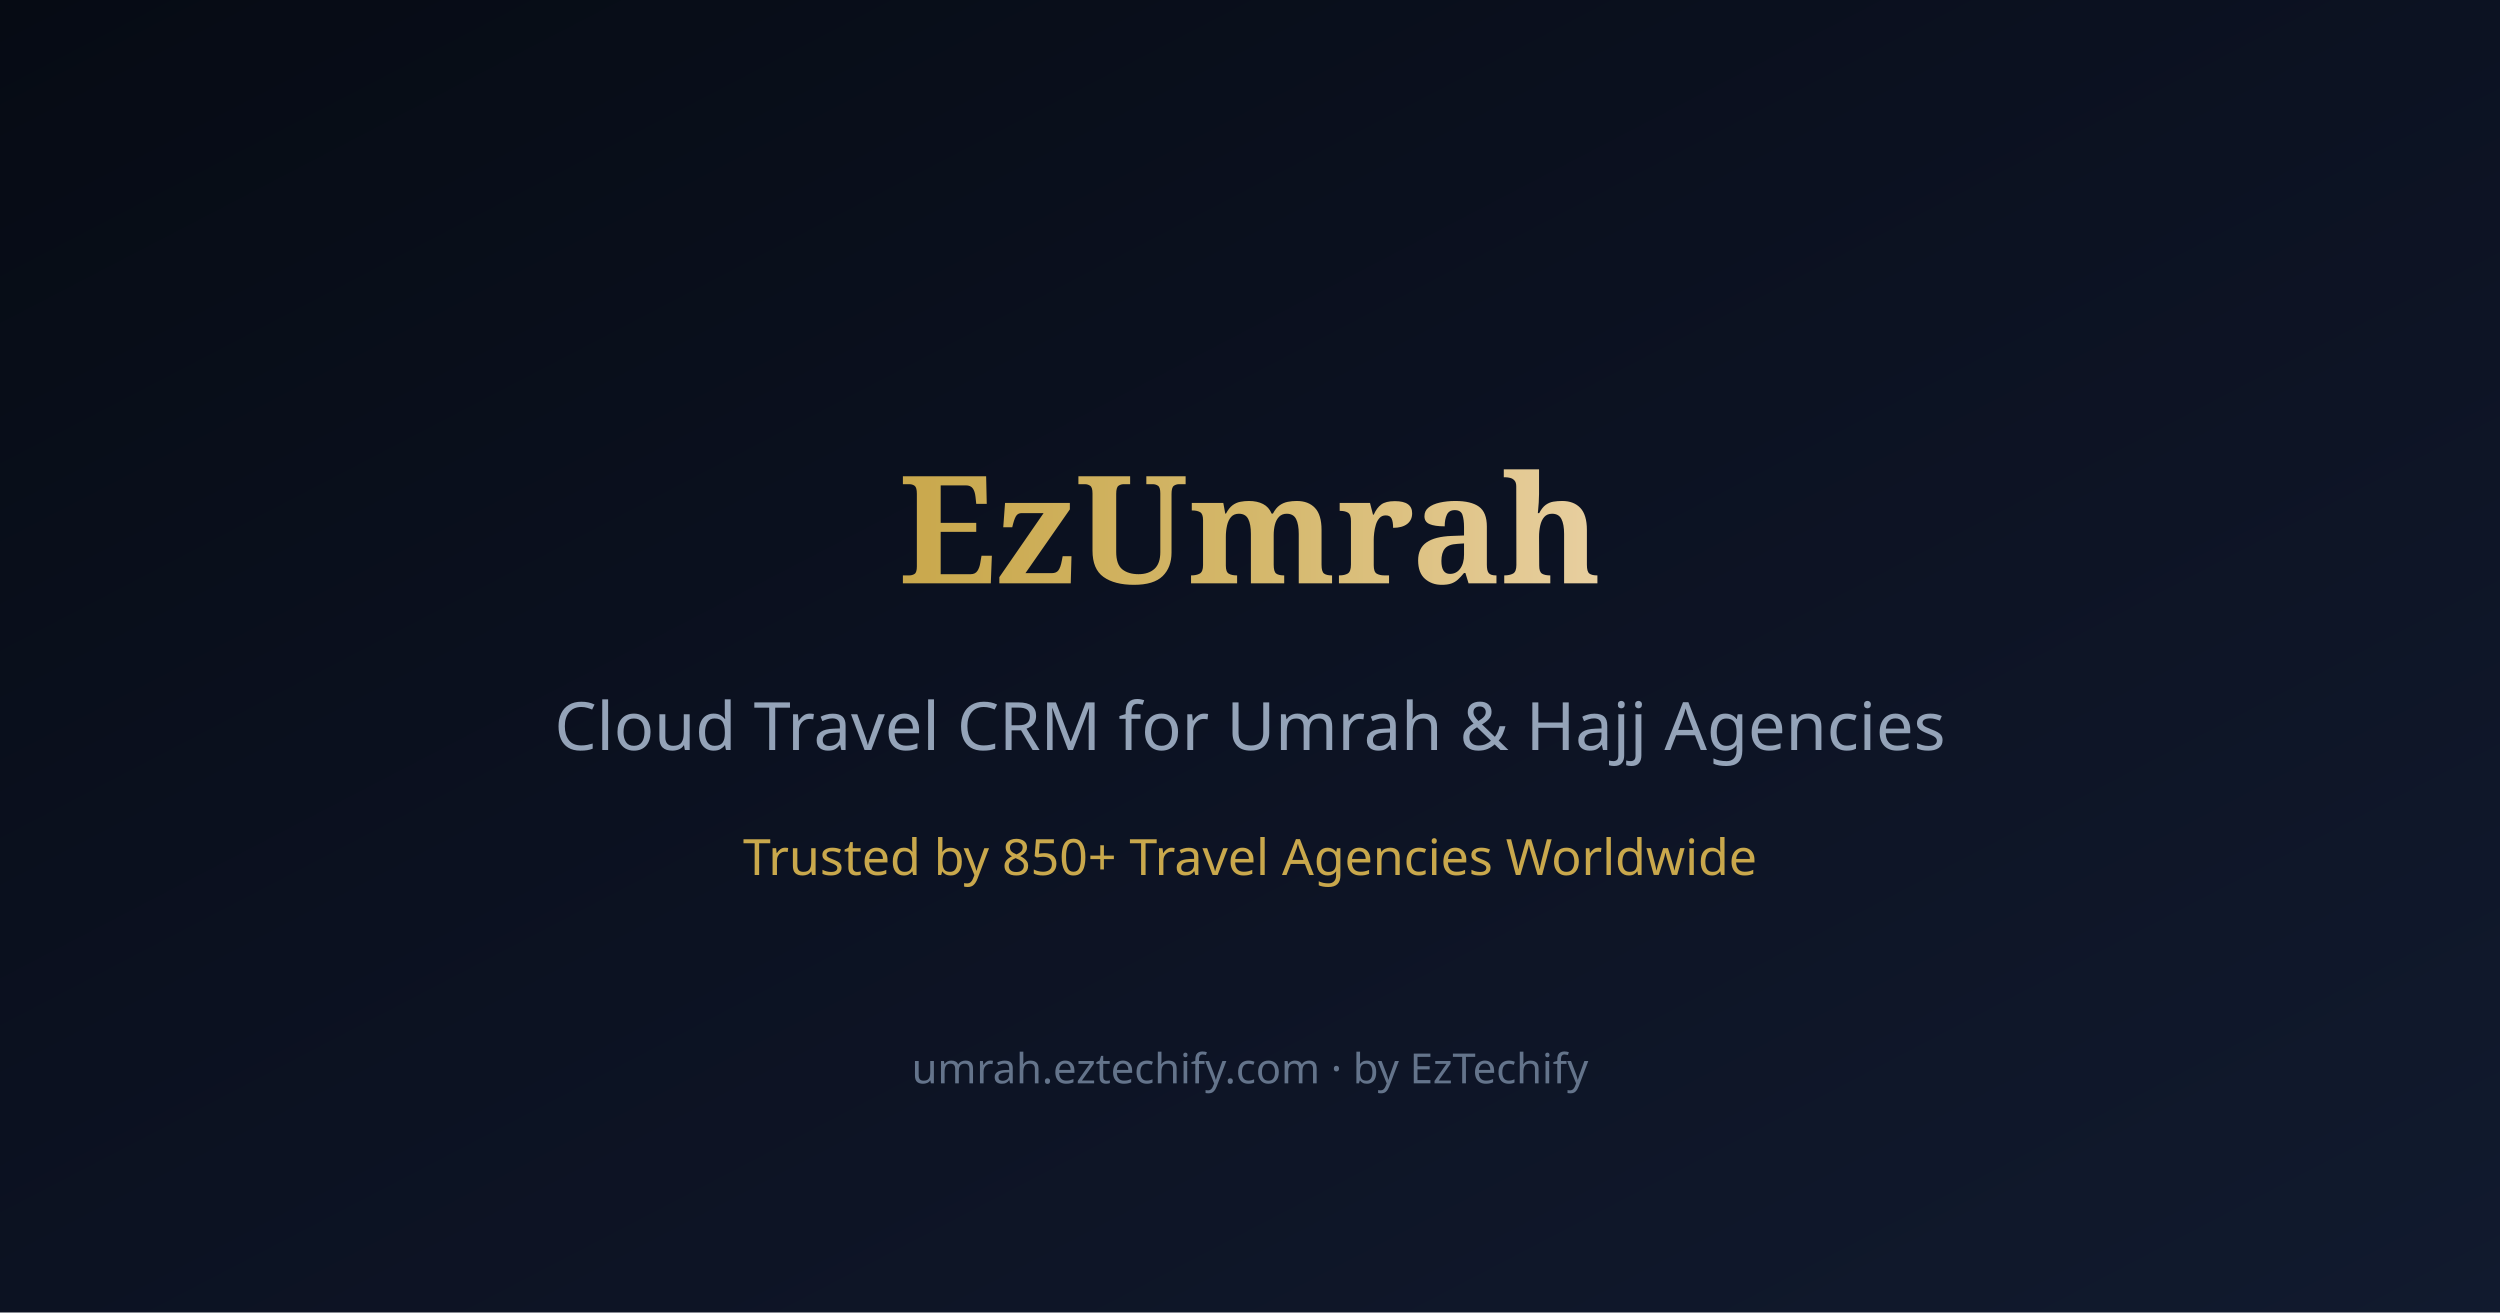
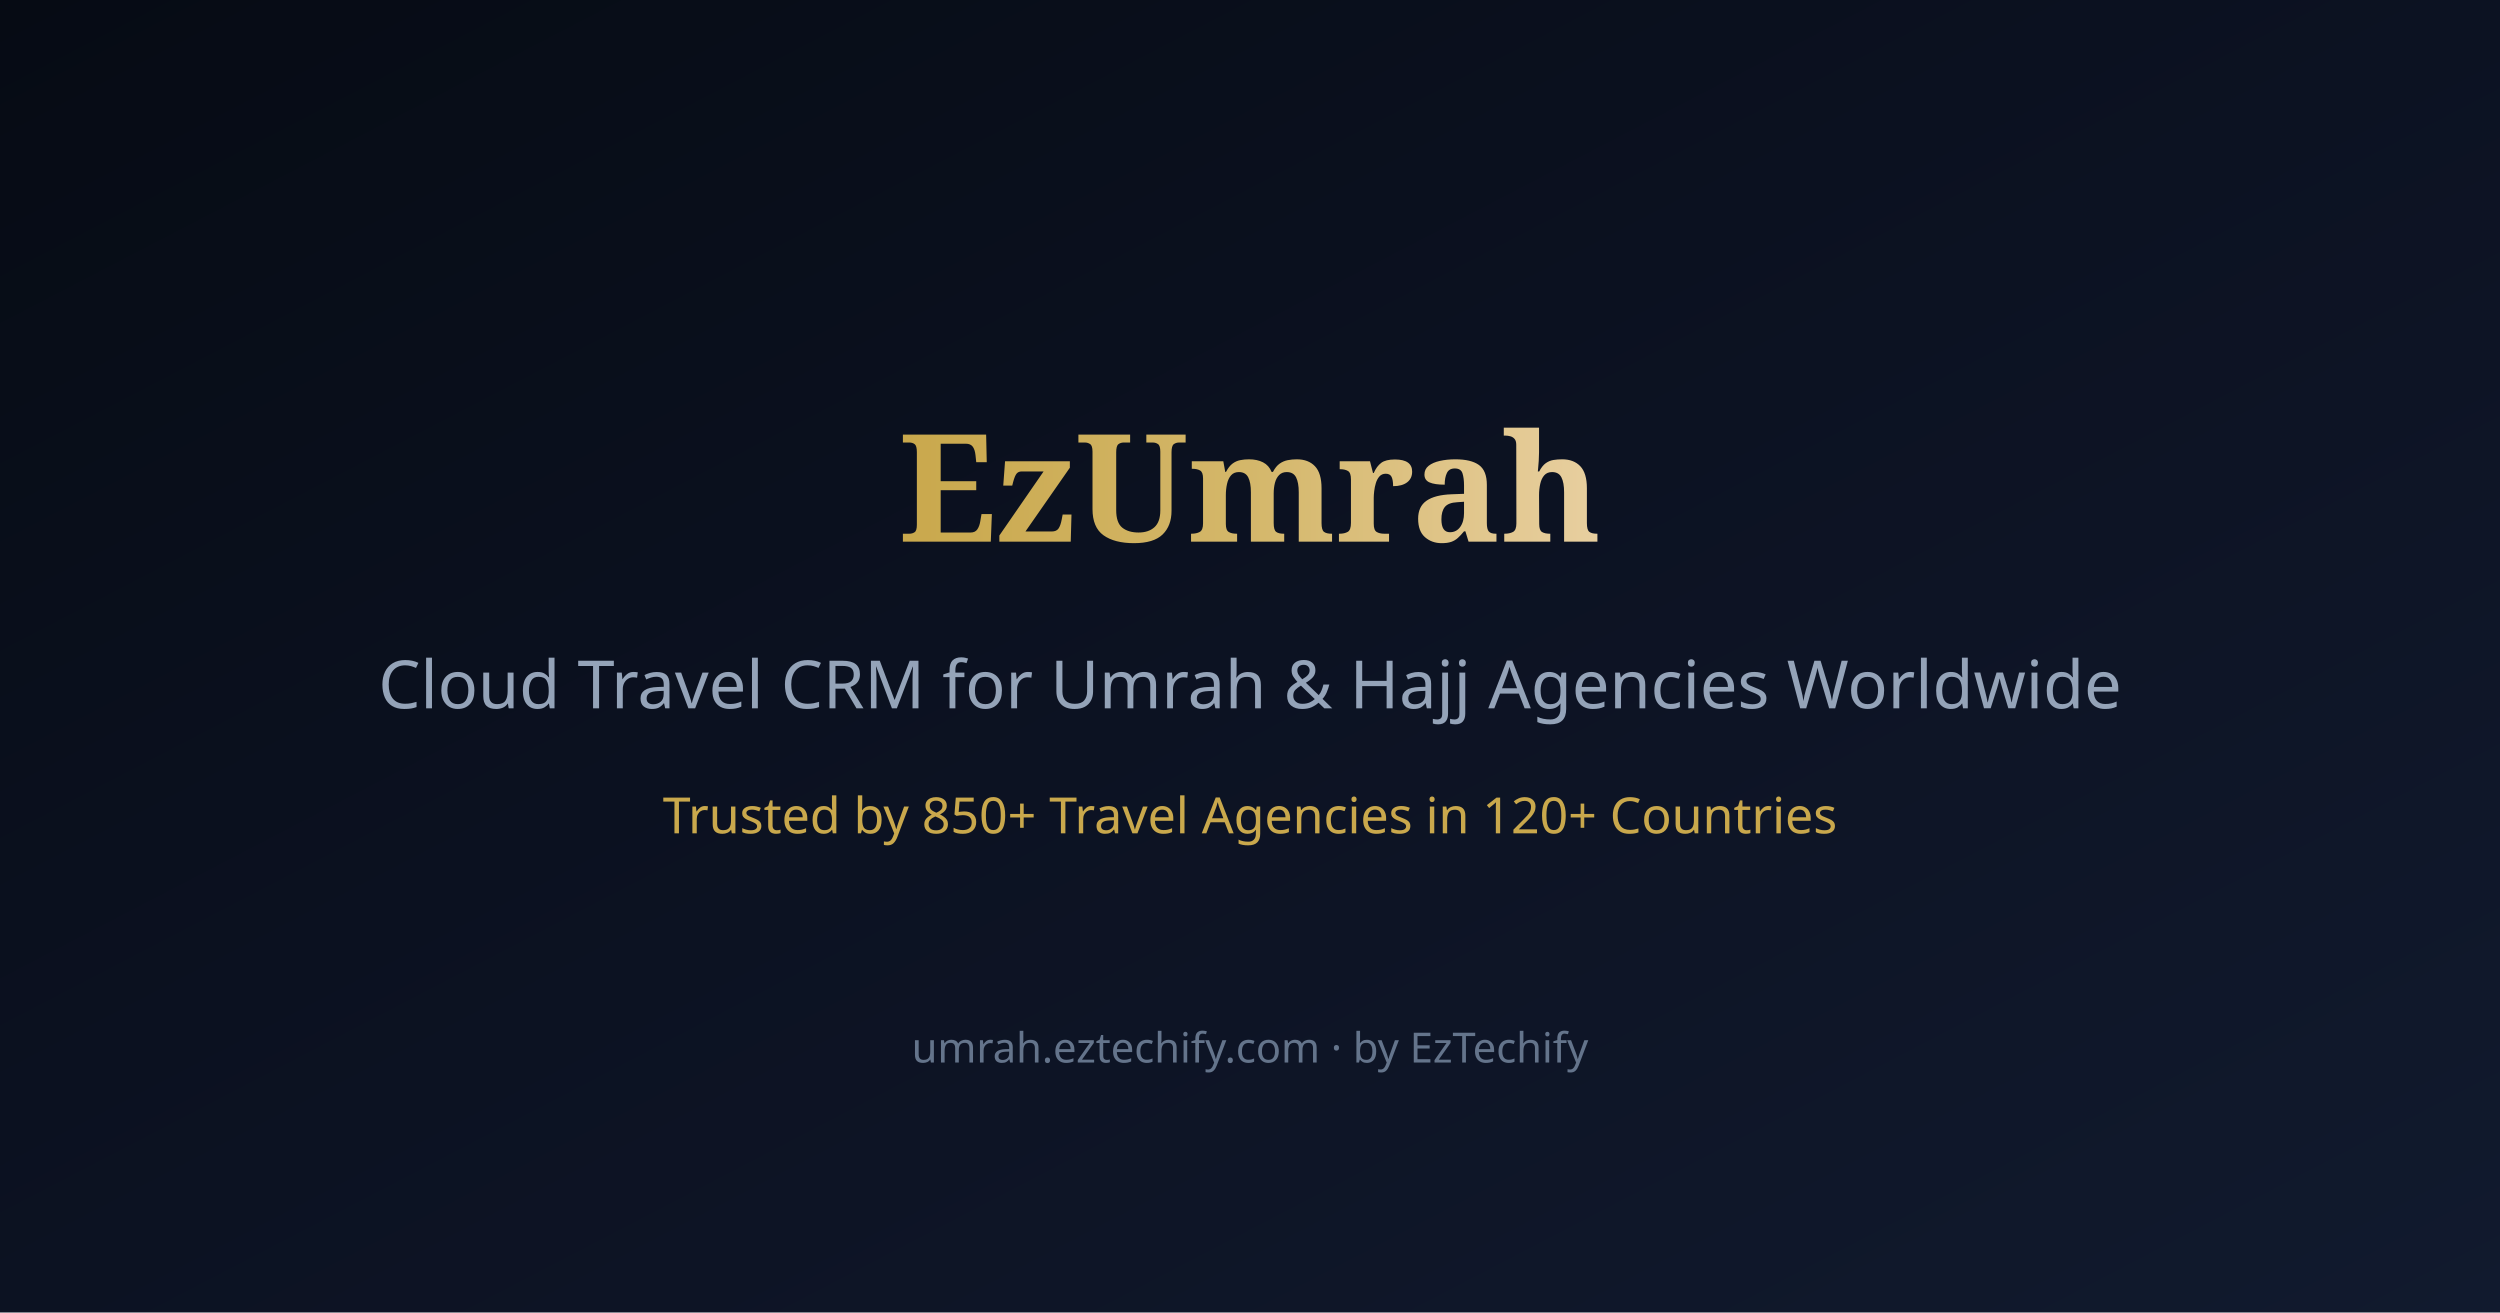
<svg xmlns="http://www.w3.org/2000/svg" viewBox="0 0 1200 630" width="1200" height="630">
  <defs>
    <linearGradient id="bg" x1="0" y1="0" x2="1" y2="1">
      <stop offset="0%" stop-color="#060b14" />
      <stop offset="50%" stop-color="#0c1222" />
      <stop offset="100%" stop-color="#111a2e" />
    </linearGradient>
    <linearGradient id="gold" x1="0" y1="0" x2="1" y2="0">
      <stop offset="0%" stop-color="#c9a84c" />
      <stop offset="50%" stop-color="#d4b76a" />
      <stop offset="100%" stop-color="#e8cfa0" />
    </linearGradient>
  </defs>
  <rect width="1200" height="630" fill="url(#bg)" />
-   <text x="600" y="280" font-size="72" text-anchor="middle" fill="url(#gold)" font-family="serif" font-weight="bold">EzUmrah</text>
-   <text x="600" y="360" font-size="32" text-anchor="middle" fill="#94a3b8" font-family="sans-serif">Cloud Travel CRM for Umrah &amp; Hajj Agencies</text>
-   <text x="600" y="420" font-size="24" text-anchor="middle" fill="#c9a84c" font-family="sans-serif">Trusted by 850+ Travel Agencies Worldwide</text>
-   <text x="600" y="520" font-size="20" text-anchor="middle" fill="#64748b" font-family="sans-serif">umrah.eztechify.com · by EzTechify</text>
+   <text x="600" y="260" font-size="72" text-anchor="middle" fill="url(#gold)" font-family="serif" font-weight="bold">EzUmrah</text>
+   <text x="600" y="340" font-size="32" text-anchor="middle" fill="#94a3b8" font-family="sans-serif">Cloud Travel CRM for Umrah &amp; Hajj Agencies Worldwide</text>
+   <text x="600" y="400" font-size="24" text-anchor="middle" fill="#c9a84c" font-family="sans-serif">Trusted by 850+ Travel Agencies in 120+ Countries</text>
+   <text x="600" y="510" font-size="20" text-anchor="middle" fill="#64748b" font-family="sans-serif">umrah.eztechify.com · by EzTechify</text>
</svg>
